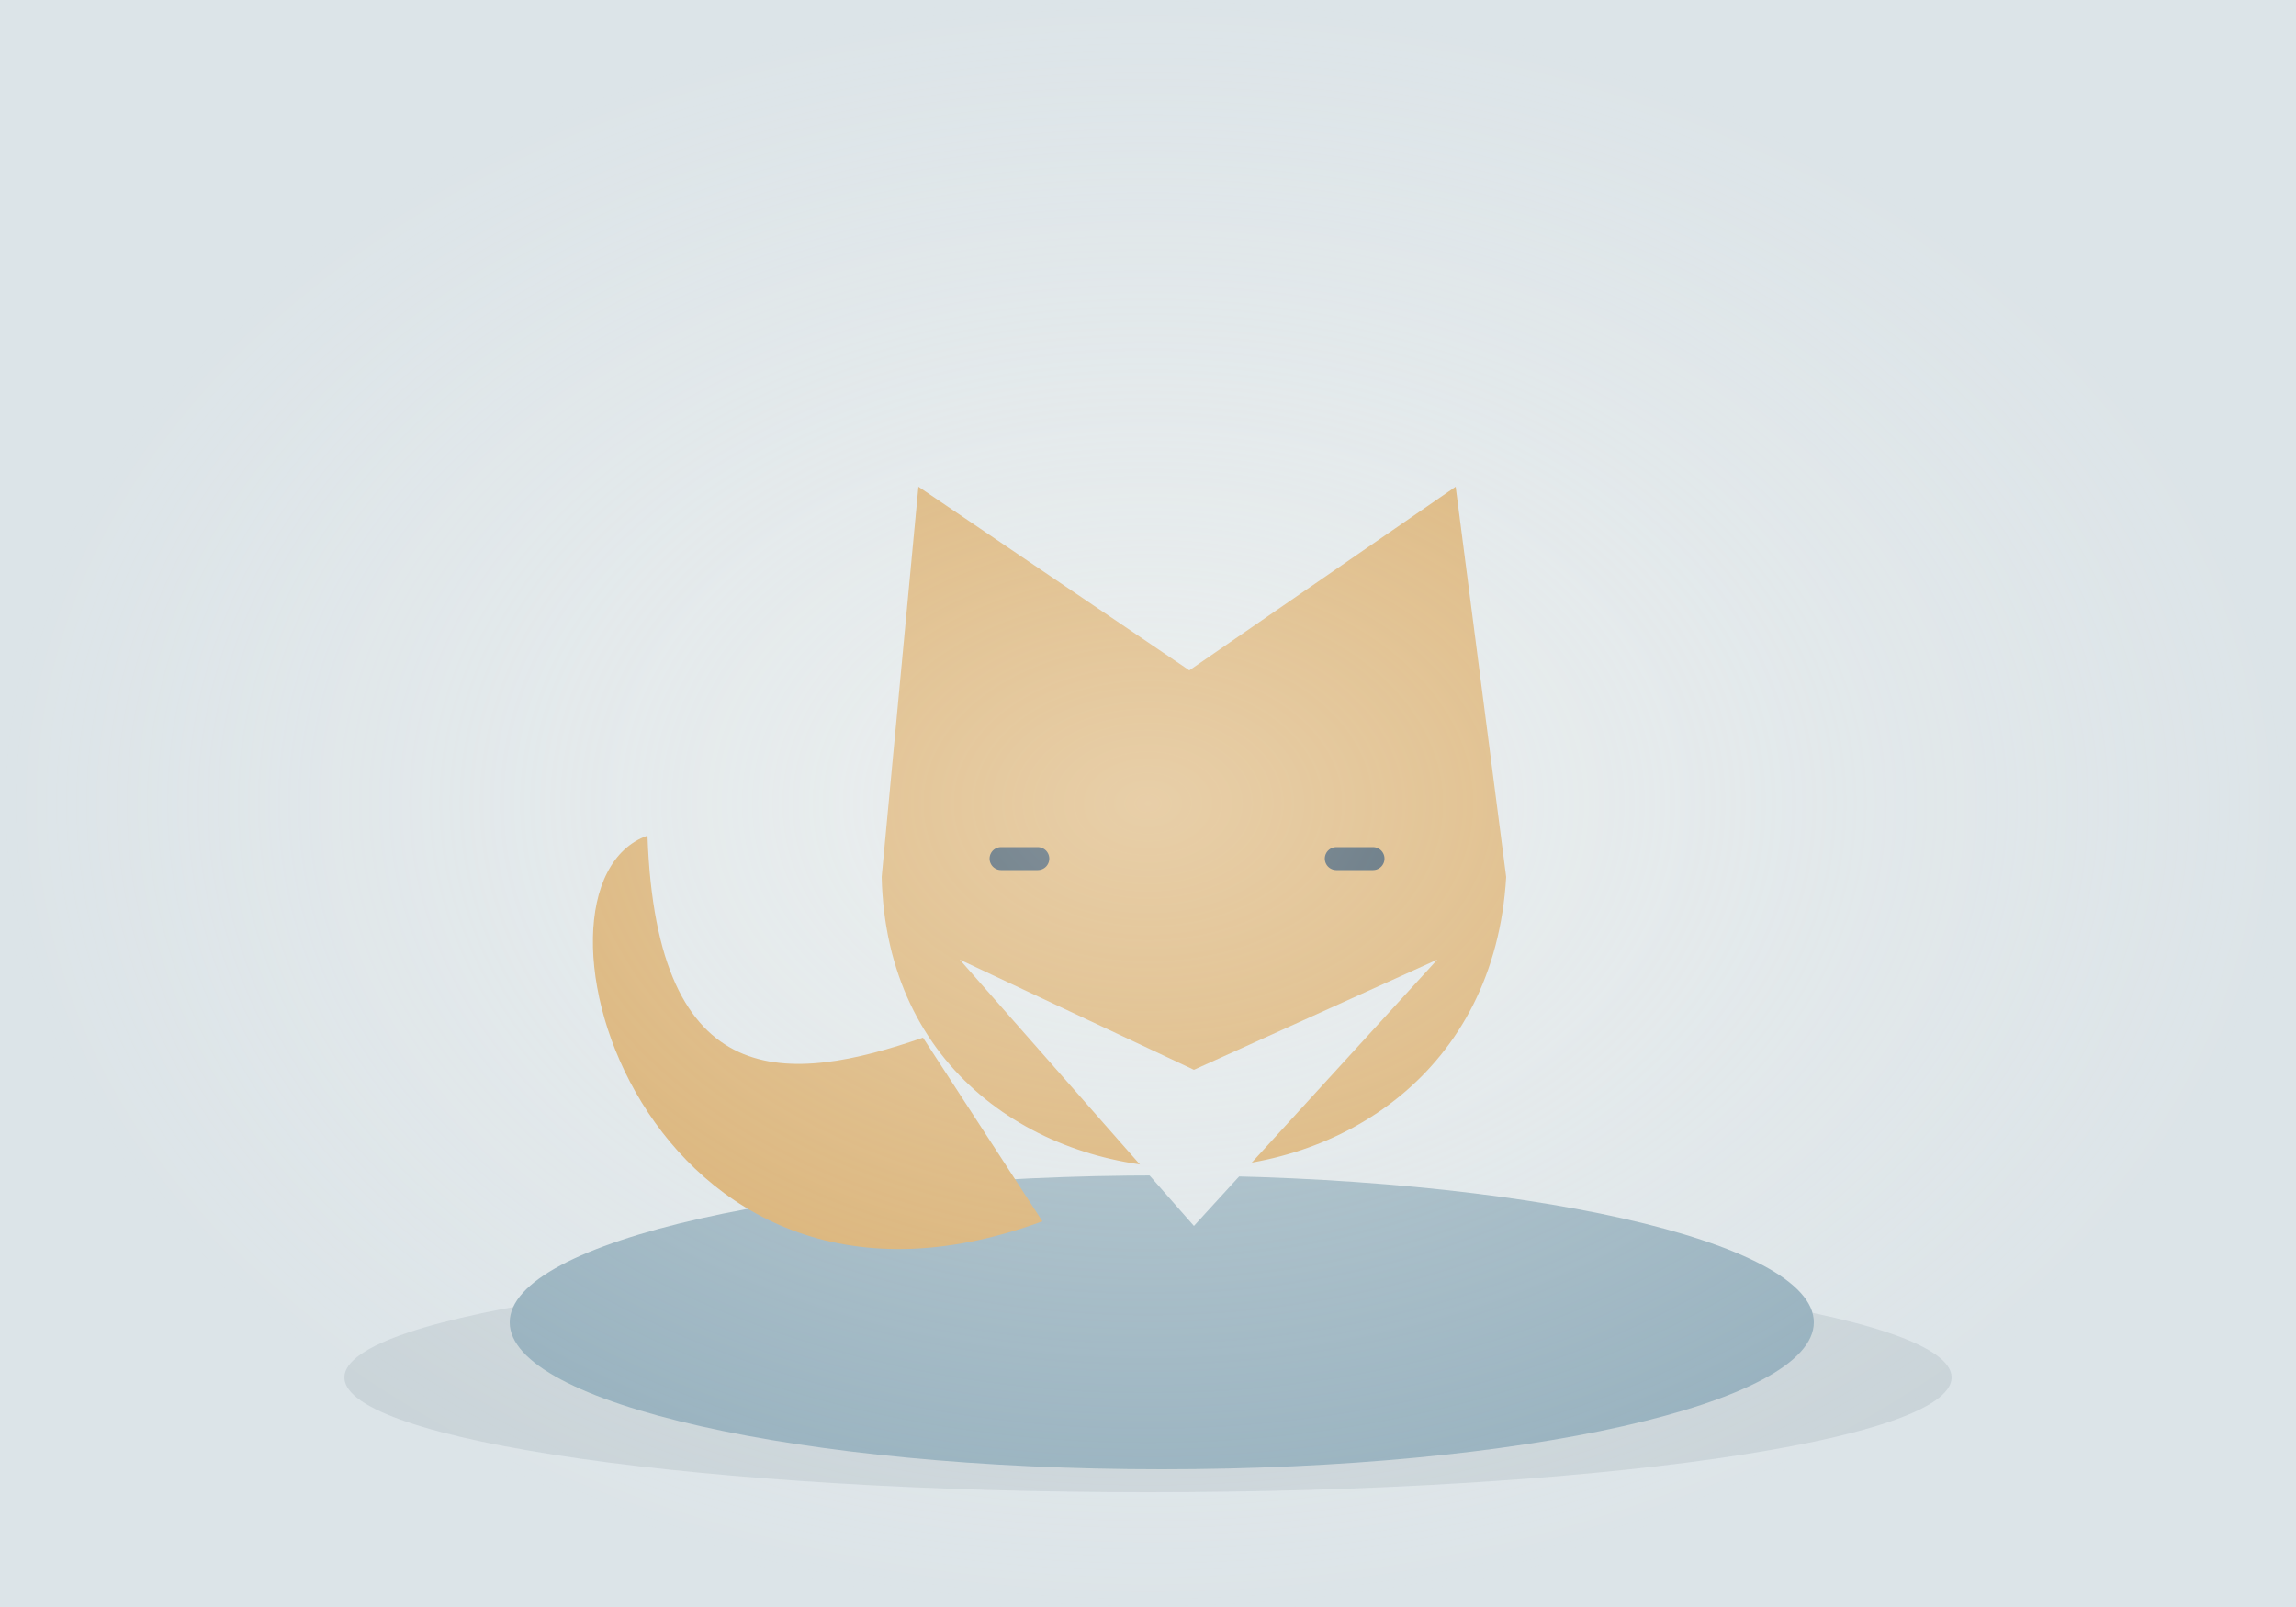
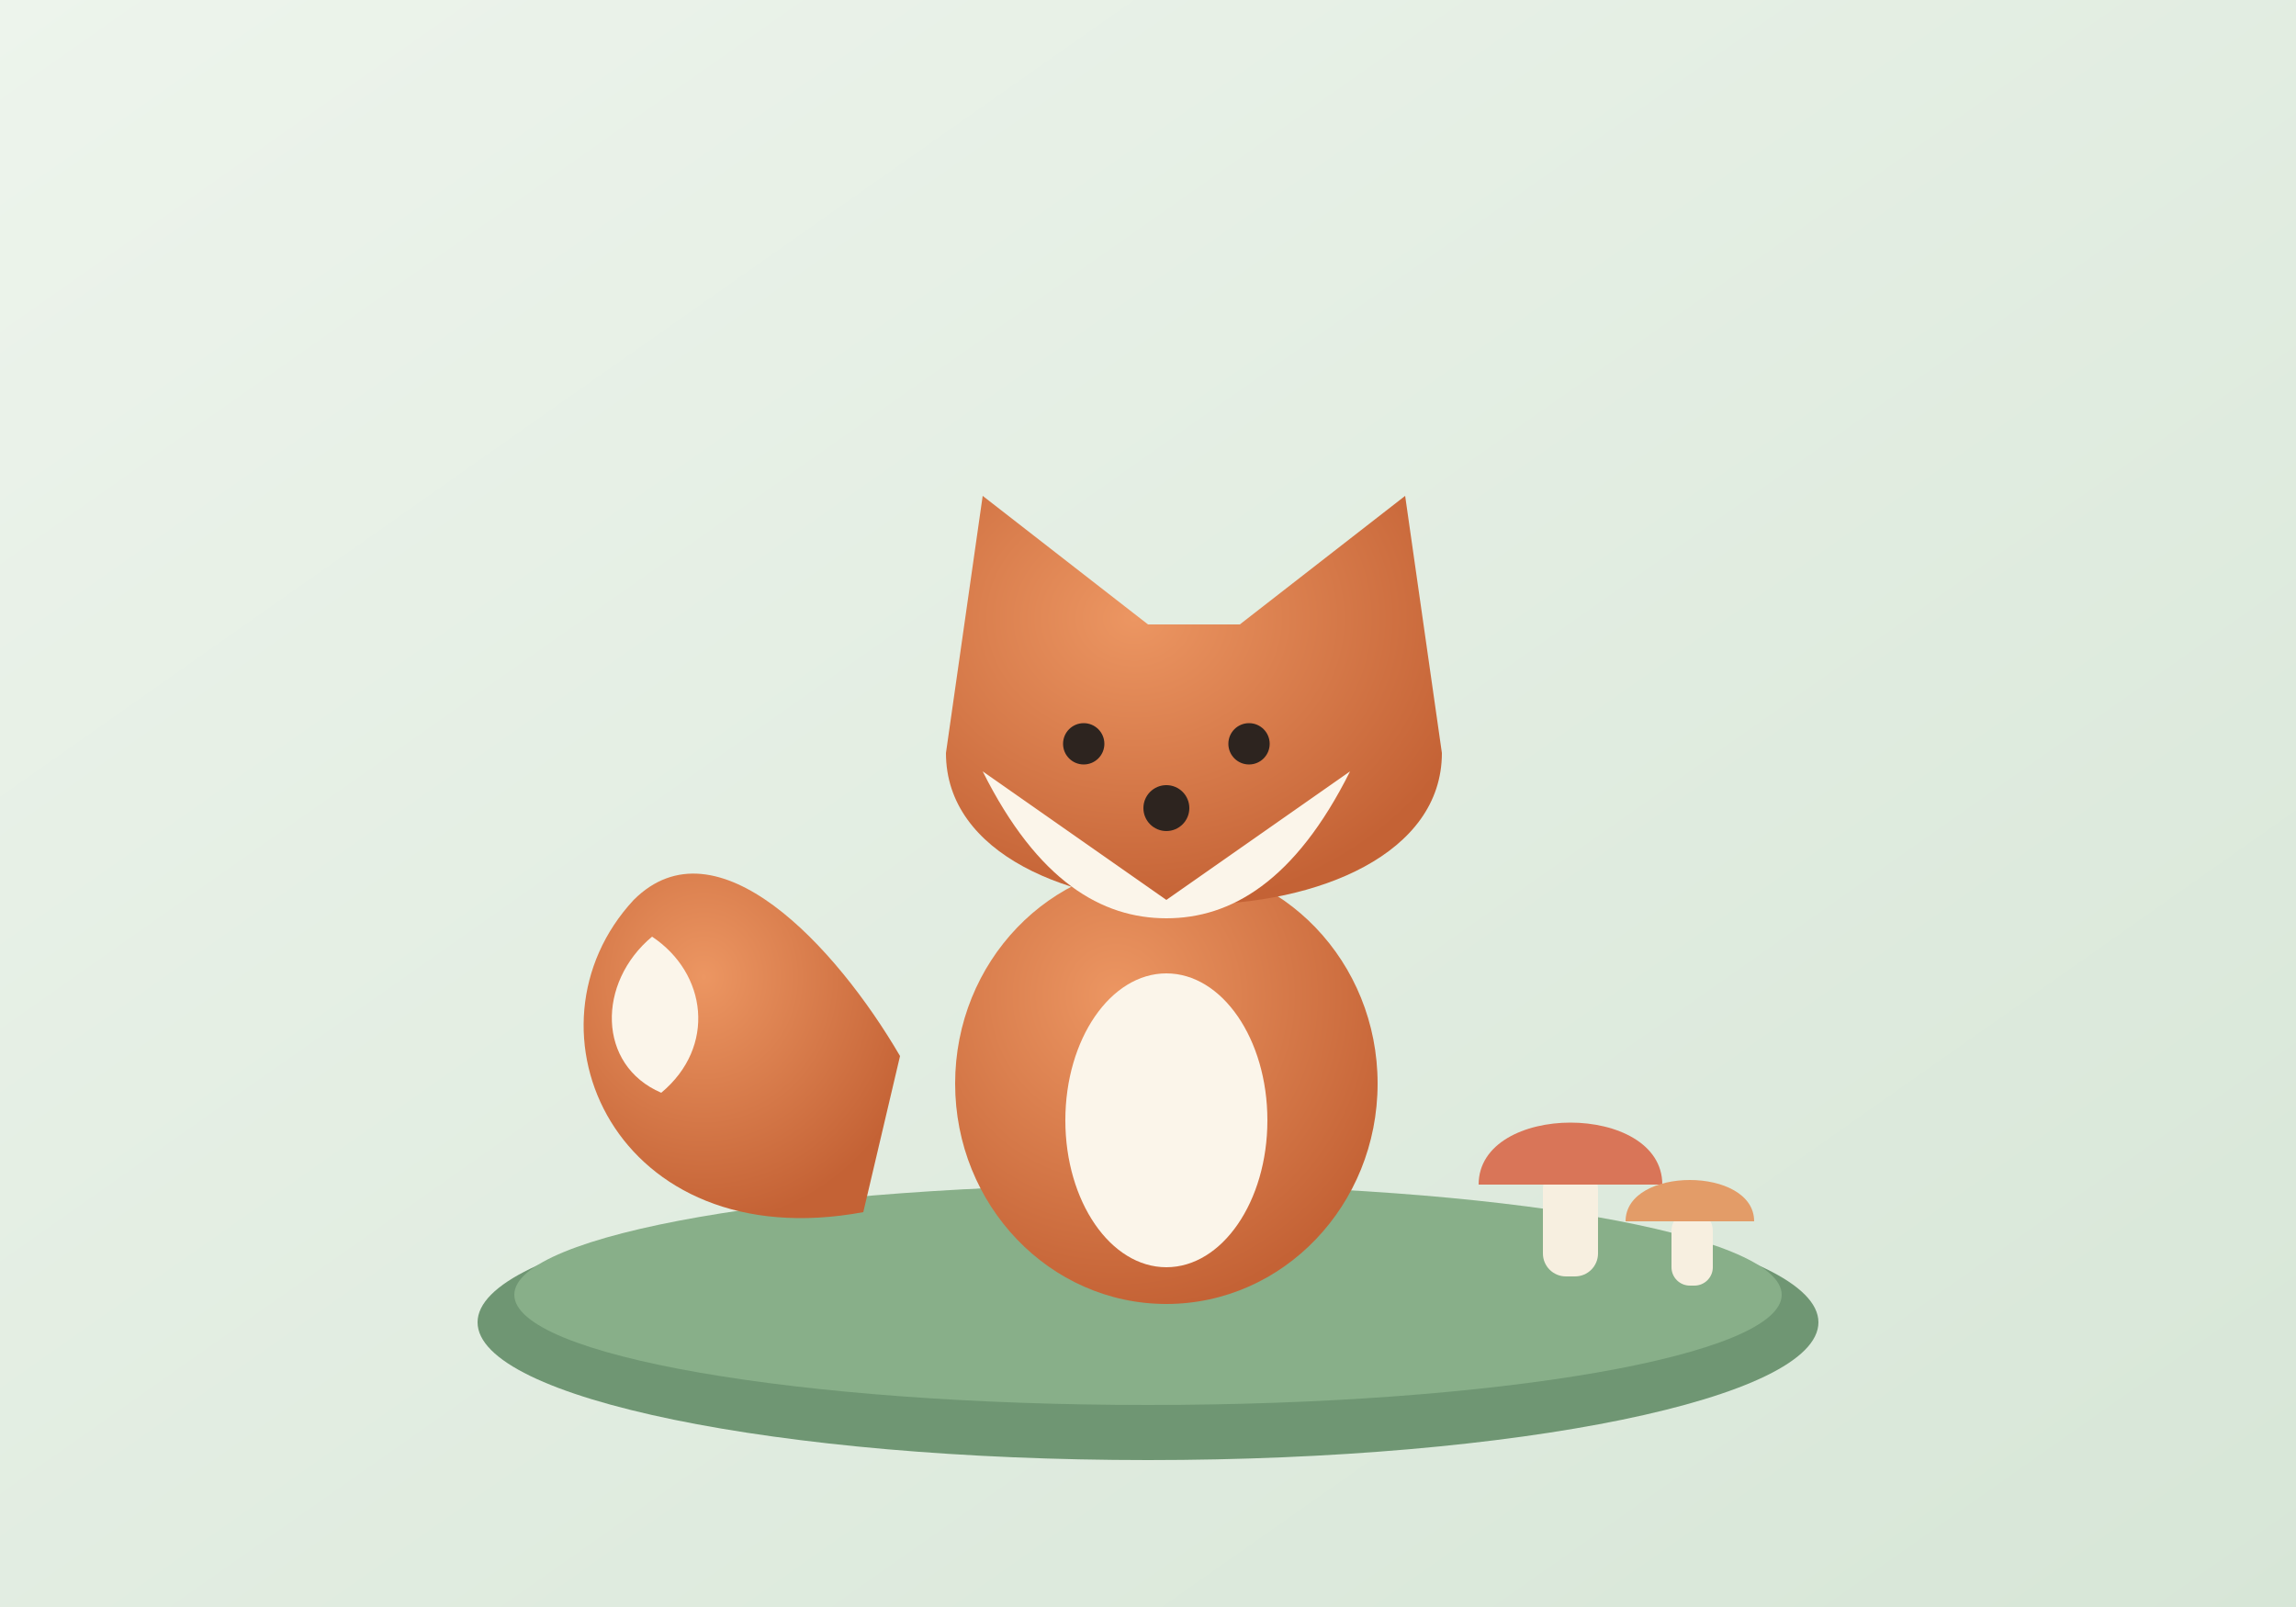
- <svg xmlns="http://www.w3.org/2000/svg" width="500" height="350" viewBox="0 0 500 350">
+ <svg xmlns="http://www.w3.org/2000/svg" width="500" height="350" viewBox="0 0 500 350" fill="none">
  <defs>
-     <linearGradient id="glass" x1="0" x2="1">
-       <stop stop-color="#d5a967" stop-opacity=".5" />
-       <stop offset=".5" stop-color="#d5a967" />
-       <stop offset="1" stop-color="#263f52" stop-opacity=".8" />
+     <linearGradient id="clayBg" x1="0" y1="0" x2="1" y2="1">
+       <stop offset="0%" stop-color="#edf4ec" />
+       <stop offset="100%" stop-color="#d7e6d7" />
    </linearGradient>
-     <radialGradient id="light">
-       <stop stop-color="#fffdf8" stop-opacity=".45" />
-       <stop offset="1" stop-color="#fffdf8" stop-opacity="0" />
+     <radialGradient id="foxCoat" cx="38%" cy="30%" r="72%">
+       <stop offset="0%" stop-color="#ec9662" />
+       <stop offset="100%" stop-color="#c46235" />
    </radialGradient>
  </defs>
-   <rect width="500" height="350" fill="#dce4e8" />
-   <ellipse cx="250" cy="300" rx="175" ry="25" fill="#263f52" opacity=".1" />
-   <ellipse cx="253" cy="288" rx="142" ry="32" fill="#94afbd" />
-   <path d="M227 266c-87 32-117-73-86-84 2 57 31 54 60 44" fill="#d5a967" />
-   <path d="m192 191 8-85 59 40 58-40 11 85c-5 85-134 84-136 0" fill="#d5a967" />
-   <path d="m209 209 51 24 53-24-53 58z" fill="#dce4e8" />
-   <path d="M218 187h8m65 0h8" stroke="#263f52" stroke-width="5" stroke-linecap="round" />
-   <rect width="500" height="350" fill="url(#light)" />
+   <rect width="500" height="350" fill="url(#clayBg)" />
+   <ellipse cx="250" cy="288" rx="146" ry="30" fill="#6f9673" />
+   <ellipse cx="250" cy="282" rx="138" ry="24" fill="#88af89" />
+   <path d="M188 264c-54 10-76-40-50-68 18-18 44 10 58 34Z" fill="url(#foxCoat)" />
+   <path d="M142 204c-12 10-12 28 2 34 12-10 10-26-2-34Z" fill="#fbf5ea" />
+   <ellipse cx="254" cy="236" rx="46" ry="48" fill="url(#foxCoat)" />
+   <ellipse cx="254" cy="244" rx="22" ry="32" fill="#fbf5ea" />
+   <path d="M206 164l8-56 36 28h20l36-28 8 56c0 44-108 44-108 0Z" fill="url(#foxCoat)" />
+   <path d="M214 168l40 28 40-28c-12 24-26 32-40 32s-28-8-40-32Z" fill="#fbf5ea" />
+   <circle cx="236" cy="162" r="4.5" fill="#2d241f" />
+   <circle cx="272" cy="162" r="4.5" fill="#2d241f" />
+   <circle cx="254" cy="176" r="5" fill="#2d241f" />
+   <rect x="336" y="254" width="12" height="24" rx="5" fill="#f7efe0" />
+   <path d="M322 258c0-18 40-18 40 0Z" fill="#d97558" />
+   <rect x="364" y="264" width="9" height="16" rx="4" fill="#f7efe0" />
+   <path d="M354 266c0-12 28-12 28 0Z" fill="#e39c68" />
</svg>
